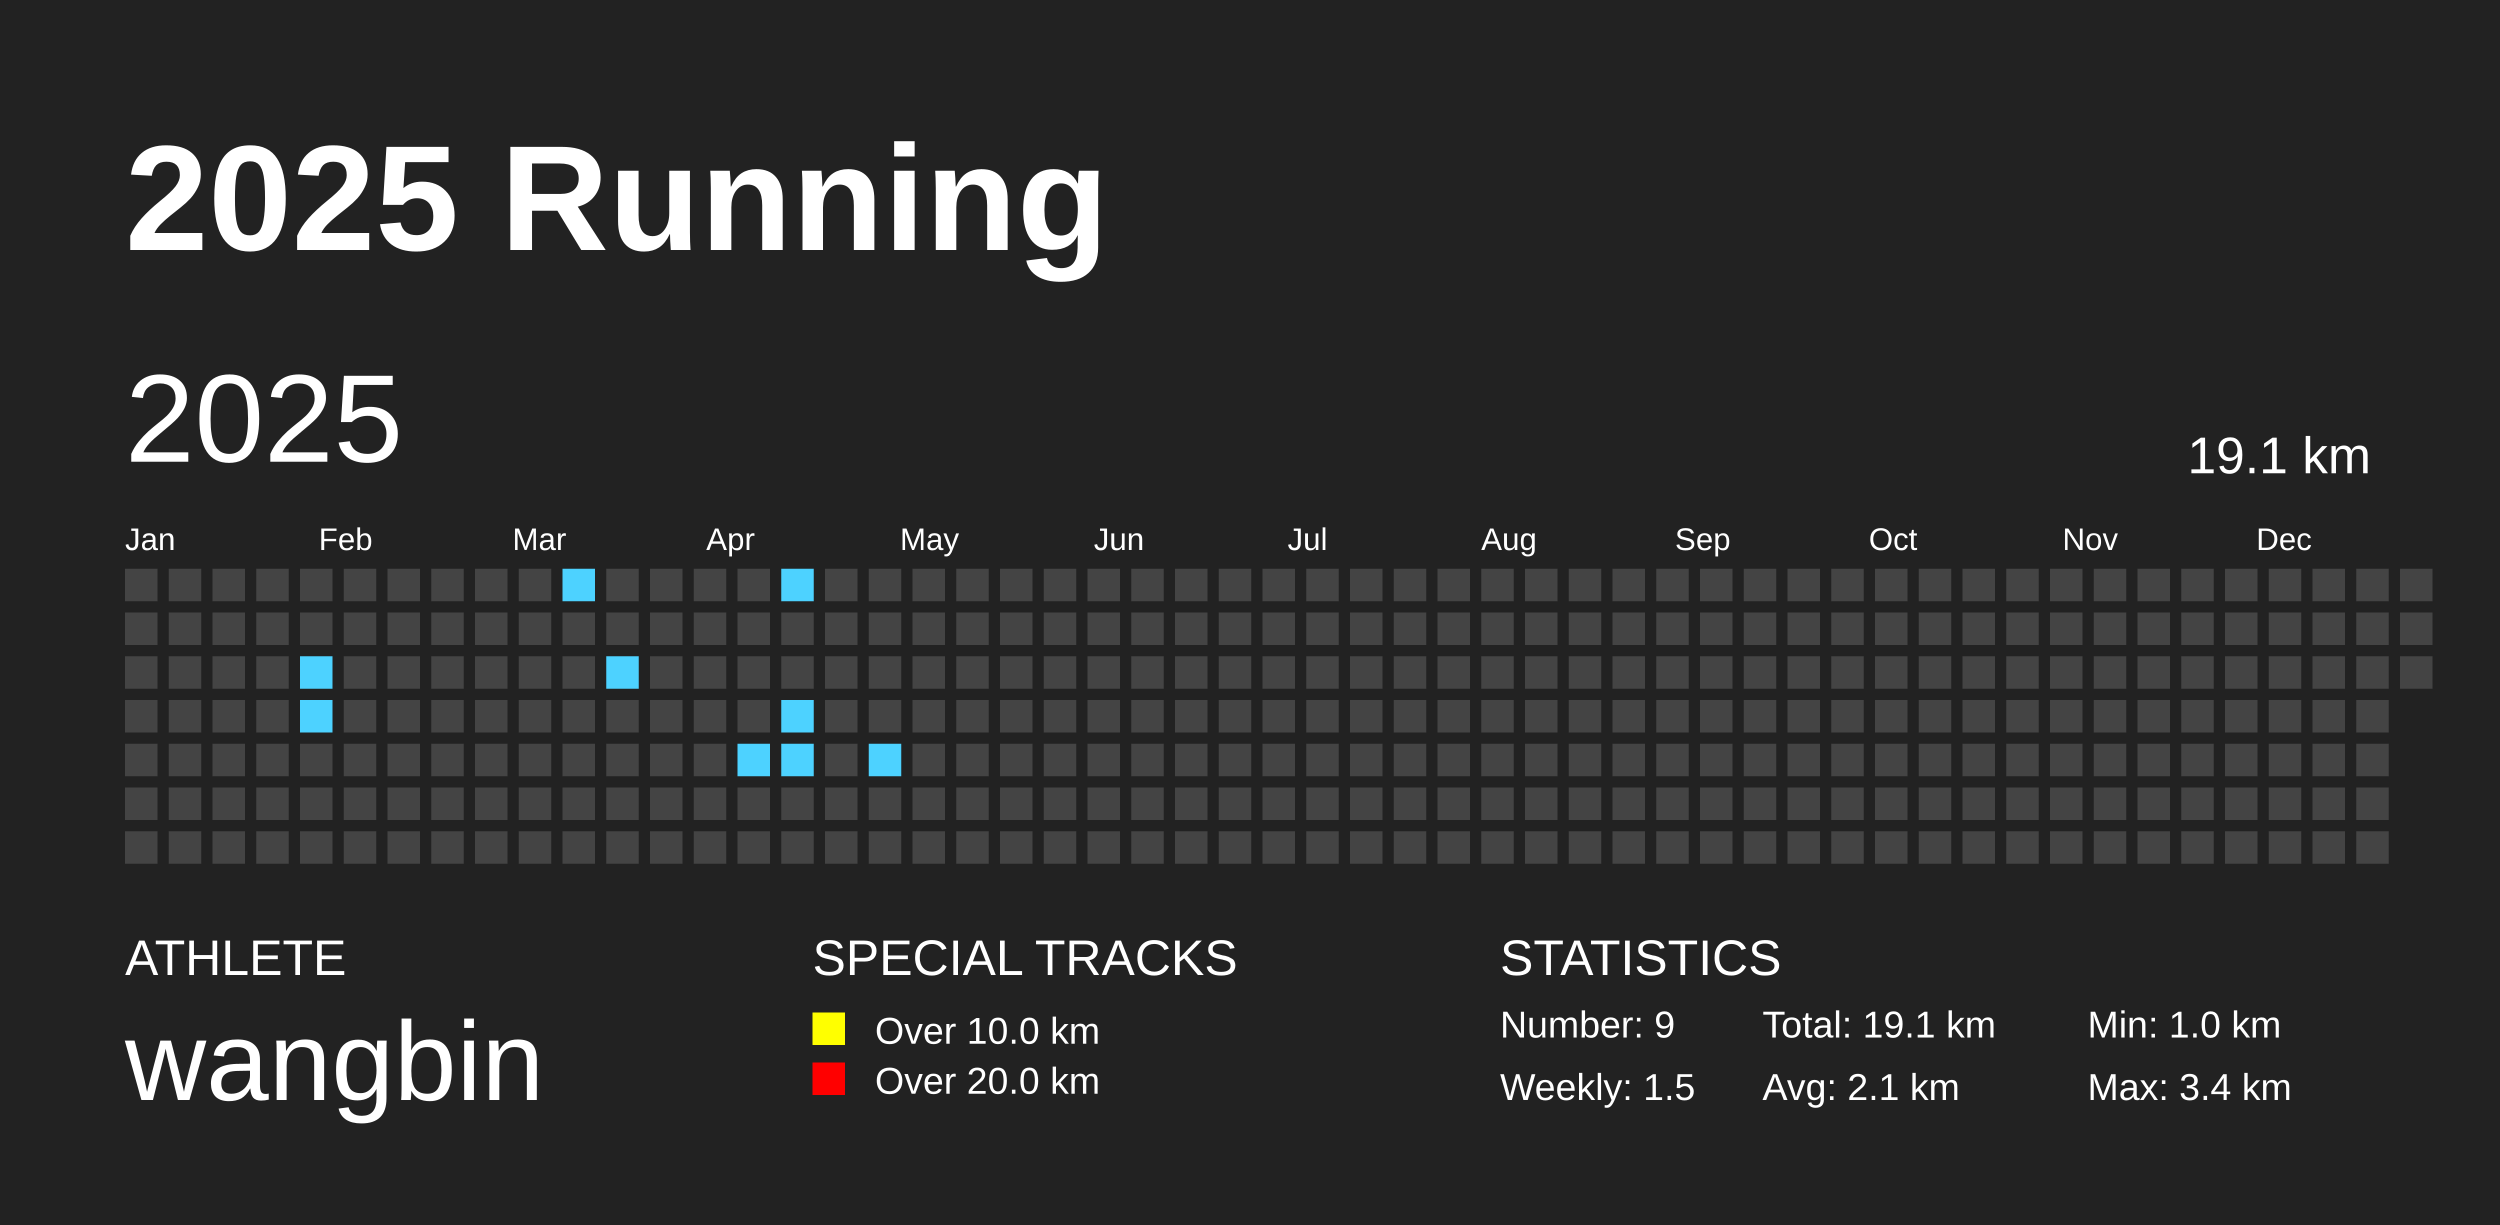
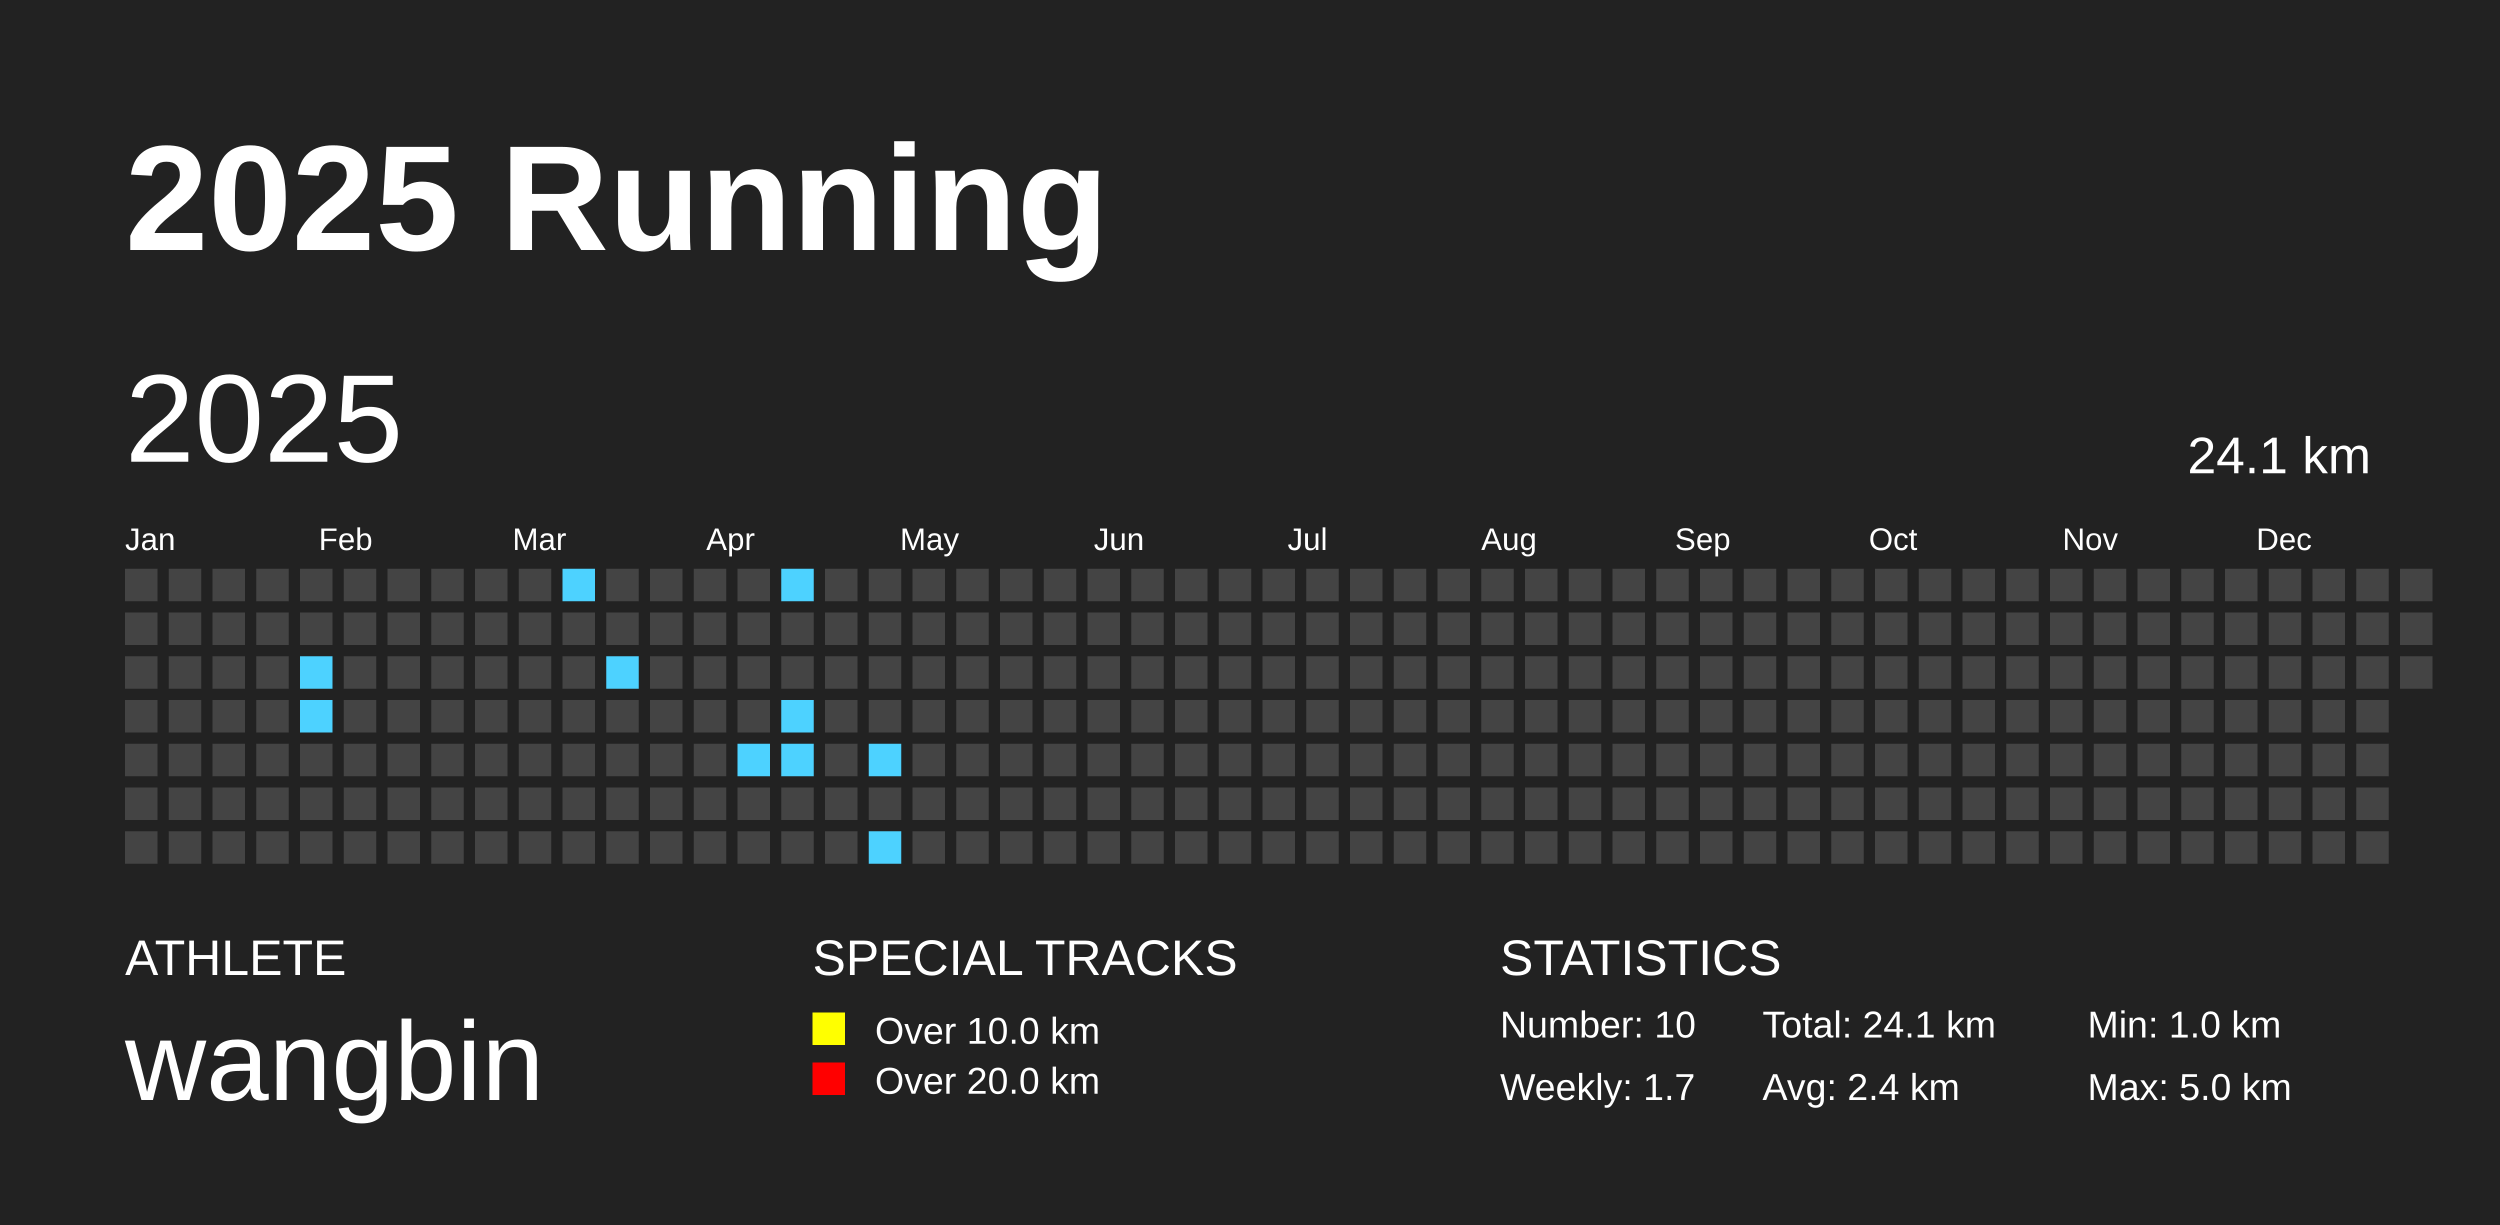
<svg xmlns="http://www.w3.org/2000/svg" baseProfile="full" height="98mm" version="1.1" viewBox="0,0,200,98" width="200mm">
  <defs />
  <rect fill="#222222" height="98" width="200" x="0" y="0" />
  <text fill="#FFFFFF" style="font-size:12px; font-family:Arial; font-weight:bold;" x="10" y="20">2025 Running</text>
  <text fill="#FFFFFF" style="font-size:4px; font-family:Arial" x="10" y="78">ATHLETE</text>
  <text fill="#FFFFFF" style="font-size:9px; font-family:Arial" x="10" y="88">wangbin</text>
  <text fill="#FFFFFF" style="font-size:4px; font-family:Arial" x="65" y="78">SPECIAL TRACKS</text>
  <rect fill="yellow" height="2.6" width="2.6" x="65" y="81" />
  <text fill="#FFFFFF" style="font-size:3px; font-family:Arial" x="70" y="83.5">Over 10.0 km</text>
  <rect fill="red" height="2.6" width="2.6" x="65" y="85" />
  <text fill="#FFFFFF" style="font-size:3px; font-family:Arial" x="70" y="87.5">Over 20.0 km</text>
  <text fill="#FFFFFF" style="font-size:4px; font-family:Arial" x="120" y="78">STATISTICS</text>
-   <text fill="#FFFFFF" style="font-size:3px; font-family:Arial" x="120" y="83">Number: 9</text>
-   <text fill="#FFFFFF" style="font-size:3px; font-family:Arial" x="120" y="88">Weekly: 1.5</text>
-   <text fill="#FFFFFF" style="font-size:3px; font-family:Arial" x="141" y="83">Total: 19.1 km</text>
-   <text fill="#FFFFFF" style="font-size:3px; font-family:Arial" x="141" y="88">Avg: 2.1 km</text>
+   <text fill="#FFFFFF" style="font-size:3px; font-family:Arial" x="120" y="83">Number: 10</text>
+   <text fill="#FFFFFF" style="font-size:3px; font-family:Arial" x="120" y="88">Weekly: 1.7</text>
+   <text fill="#FFFFFF" style="font-size:3px; font-family:Arial" x="141" y="83">Total: 24.1 km</text>
+   <text fill="#FFFFFF" style="font-size:3px; font-family:Arial" x="141" y="88">Avg: 2.4 km</text>
  <text fill="#FFFFFF" style="font-size:3px; font-family:Arial" x="167" y="83">Min: 1.0 km</text>
-   <text fill="#FFFFFF" style="font-size:3px; font-family:Arial" x="167" y="88">Max: 3.4 km</text>
+   <text fill="#FFFFFF" style="font-size:3px; font-family:Arial" x="167" y="88">Max: 5.0 km</text>
  <text dominant-baseline="hanging" fill="#FFFFFF" style="font-size:10.0px; font-family:Arial;" x="10" y="30">2025</text>
-   <text dominant-baseline="hanging" fill="#FFFFFF" style="font-size:4.125px; font-family:Arial;" x="175" y="35">19.1 km</text>
+   <text dominant-baseline="hanging" fill="#FFFFFF" style="font-size:4.125px; font-family:Arial;" x="175" y="35">24.1 km</text>
  <text fill="#FFFFFF" style="font-size:2.5px; font-family:Arial" x="10.0" y="44">Jan</text>
  <text fill="#FFFFFF" style="font-size:2.5px; font-family:Arial" x="25.5" y="44">Feb</text>
  <text fill="#FFFFFF" style="font-size:2.5px; font-family:Arial" x="41.0" y="44">Mar</text>
  <text fill="#FFFFFF" style="font-size:2.5px; font-family:Arial" x="56.5" y="44">Apr</text>
  <text fill="#FFFFFF" style="font-size:2.5px; font-family:Arial" x="72.0" y="44">May</text>
  <text fill="#FFFFFF" style="font-size:2.5px; font-family:Arial" x="87.5" y="44">Jun</text>
  <text fill="#FFFFFF" style="font-size:2.5px; font-family:Arial" x="103.0" y="44">Jul</text>
  <text fill="#FFFFFF" style="font-size:2.5px; font-family:Arial" x="118.5" y="44">Aug</text>
  <text fill="#FFFFFF" style="font-size:2.5px; font-family:Arial" x="134.0" y="44">Sep</text>
  <text fill="#FFFFFF" style="font-size:2.5px; font-family:Arial" x="149.5" y="44">Oct</text>
  <text fill="#FFFFFF" style="font-size:2.5px; font-family:Arial" x="165.0" y="44">Nov</text>
  <text fill="#FFFFFF" style="font-size:2.5px; font-family:Arial" x="180.5" y="44">Dec</text>
  <rect fill="#444444" height="2.6" width="2.6" x="10.0" y="45.5" />
  <rect fill="#444444" height="2.6" width="2.6" x="10.0" y="49.0" />
  <rect fill="#444444" height="2.6" width="2.6" x="10.0" y="52.5" />
  <rect fill="#444444" height="2.6" width="2.6" x="10.0" y="56.0" />
  <rect fill="#444444" height="2.6" width="2.6" x="10.0" y="59.5" />
  <rect fill="#444444" height="2.6" width="2.6" x="10.0" y="63.0" />
  <rect fill="#444444" height="2.6" width="2.6" x="10.0" y="66.5" />
  <rect fill="#444444" height="2.6" width="2.6" x="13.5" y="45.5" />
  <rect fill="#444444" height="2.6" width="2.6" x="13.5" y="49.0" />
  <rect fill="#444444" height="2.6" width="2.6" x="13.5" y="52.5" />
  <rect fill="#444444" height="2.6" width="2.6" x="13.5" y="56.0" />
  <rect fill="#444444" height="2.6" width="2.6" x="13.5" y="59.5" />
  <rect fill="#444444" height="2.6" width="2.6" x="13.5" y="63.0" />
  <rect fill="#444444" height="2.6" width="2.6" x="13.5" y="66.5" />
  <rect fill="#444444" height="2.6" width="2.6" x="17.0" y="45.5" />
  <rect fill="#444444" height="2.6" width="2.6" x="17.0" y="49.0" />
  <rect fill="#444444" height="2.6" width="2.6" x="17.0" y="52.5" />
  <rect fill="#444444" height="2.6" width="2.6" x="17.0" y="56.0" />
  <rect fill="#444444" height="2.6" width="2.6" x="17.0" y="59.5" />
  <rect fill="#444444" height="2.6" width="2.6" x="17.0" y="63.0" />
  <rect fill="#444444" height="2.6" width="2.6" x="17.0" y="66.5" />
  <rect fill="#444444" height="2.6" width="2.6" x="20.5" y="45.5" />
  <rect fill="#444444" height="2.6" width="2.6" x="20.5" y="49.0" />
  <rect fill="#444444" height="2.6" width="2.6" x="20.5" y="52.5" />
  <rect fill="#444444" height="2.6" width="2.6" x="20.5" y="56.0" />
  <rect fill="#444444" height="2.6" width="2.6" x="20.5" y="59.5" />
  <rect fill="#444444" height="2.6" width="2.6" x="20.5" y="63.0" />
  <rect fill="#444444" height="2.6" width="2.6" x="20.5" y="66.5" />
  <rect fill="#444444" height="2.6" width="2.6" x="24.0" y="45.5" />
  <rect fill="#444444" height="2.6" width="2.6" x="24.0" y="49.0" />
  <rect fill="#4DD2FF" height="2.6" width="2.6" x="24.0" y="52.5" />
  <rect fill="#4DD2FF" height="2.6" width="2.6" x="24.0" y="56.0" />
  <rect fill="#444444" height="2.6" width="2.6" x="24.0" y="59.5" />
  <rect fill="#444444" height="2.6" width="2.6" x="24.0" y="63.0" />
  <rect fill="#444444" height="2.6" width="2.6" x="24.0" y="66.5" />
  <rect fill="#444444" height="2.6" width="2.6" x="27.5" y="45.5" />
  <rect fill="#444444" height="2.6" width="2.6" x="27.5" y="49.0" />
  <rect fill="#444444" height="2.6" width="2.6" x="27.5" y="52.5" />
  <rect fill="#444444" height="2.6" width="2.6" x="27.5" y="56.0" />
  <rect fill="#444444" height="2.6" width="2.6" x="27.5" y="59.5" />
  <rect fill="#444444" height="2.6" width="2.6" x="27.5" y="63.0" />
  <rect fill="#444444" height="2.6" width="2.6" x="27.5" y="66.5" />
  <rect fill="#444444" height="2.6" width="2.6" x="31.0" y="45.5" />
  <rect fill="#444444" height="2.6" width="2.6" x="31.0" y="49.0" />
  <rect fill="#444444" height="2.6" width="2.6" x="31.0" y="52.5" />
  <rect fill="#444444" height="2.6" width="2.6" x="31.0" y="56.0" />
  <rect fill="#444444" height="2.6" width="2.6" x="31.0" y="59.5" />
  <rect fill="#444444" height="2.6" width="2.6" x="31.0" y="63.0" />
  <rect fill="#444444" height="2.6" width="2.6" x="31.0" y="66.5" />
  <rect fill="#444444" height="2.6" width="2.6" x="34.5" y="45.5" />
  <rect fill="#444444" height="2.6" width="2.6" x="34.5" y="49.0" />
  <rect fill="#444444" height="2.6" width="2.6" x="34.5" y="52.5" />
  <rect fill="#444444" height="2.6" width="2.6" x="34.5" y="56.0" />
  <rect fill="#444444" height="2.6" width="2.6" x="34.5" y="59.5" />
  <rect fill="#444444" height="2.6" width="2.6" x="34.5" y="63.0" />
  <rect fill="#444444" height="2.6" width="2.6" x="34.5" y="66.5" />
  <rect fill="#444444" height="2.6" width="2.6" x="38.0" y="45.5" />
  <rect fill="#444444" height="2.6" width="2.6" x="38.0" y="49.0" />
  <rect fill="#444444" height="2.6" width="2.6" x="38.0" y="52.5" />
  <rect fill="#444444" height="2.6" width="2.6" x="38.0" y="56.0" />
  <rect fill="#444444" height="2.6" width="2.6" x="38.0" y="59.5" />
  <rect fill="#444444" height="2.6" width="2.6" x="38.0" y="63.0" />
  <rect fill="#444444" height="2.6" width="2.6" x="38.0" y="66.5" />
  <rect fill="#444444" height="2.6" width="2.6" x="41.5" y="45.5" />
  <rect fill="#444444" height="2.6" width="2.6" x="41.5" y="49.0" />
  <rect fill="#444444" height="2.6" width="2.6" x="41.5" y="52.5" />
  <rect fill="#444444" height="2.6" width="2.6" x="41.5" y="56.0" />
  <rect fill="#444444" height="2.6" width="2.6" x="41.5" y="59.5" />
  <rect fill="#444444" height="2.6" width="2.6" x="41.5" y="63.0" />
  <rect fill="#444444" height="2.6" width="2.6" x="41.5" y="66.5" />
  <rect fill="#4DD2FF" height="2.6" width="2.6" x="45.0" y="45.5" />
  <rect fill="#444444" height="2.6" width="2.6" x="45.0" y="49.0" />
  <rect fill="#444444" height="2.6" width="2.6" x="45.0" y="52.5" />
  <rect fill="#444444" height="2.6" width="2.6" x="45.0" y="56.0" />
  <rect fill="#444444" height="2.6" width="2.6" x="45.0" y="59.5" />
  <rect fill="#444444" height="2.6" width="2.6" x="45.0" y="63.0" />
  <rect fill="#444444" height="2.6" width="2.6" x="45.0" y="66.5" />
  <rect fill="#444444" height="2.6" width="2.6" x="48.5" y="45.5" />
  <rect fill="#444444" height="2.6" width="2.6" x="48.5" y="49.0" />
  <rect fill="#4DD2FF" height="2.6" width="2.6" x="48.5" y="52.5" />
  <rect fill="#444444" height="2.6" width="2.6" x="48.5" y="56.0" />
  <rect fill="#444444" height="2.6" width="2.6" x="48.5" y="59.5" />
  <rect fill="#444444" height="2.6" width="2.6" x="48.5" y="63.0" />
  <rect fill="#444444" height="2.6" width="2.6" x="48.5" y="66.5" />
  <rect fill="#444444" height="2.6" width="2.6" x="52.0" y="45.5" />
  <rect fill="#444444" height="2.6" width="2.6" x="52.0" y="49.0" />
  <rect fill="#444444" height="2.6" width="2.6" x="52.0" y="52.5" />
  <rect fill="#444444" height="2.6" width="2.6" x="52.0" y="56.0" />
  <rect fill="#444444" height="2.6" width="2.6" x="52.0" y="59.5" />
  <rect fill="#444444" height="2.6" width="2.6" x="52.0" y="63.0" />
  <rect fill="#444444" height="2.6" width="2.6" x="52.0" y="66.5" />
  <rect fill="#444444" height="2.6" width="2.6" x="55.5" y="45.5" />
  <rect fill="#444444" height="2.6" width="2.6" x="55.5" y="49.0" />
  <rect fill="#444444" height="2.6" width="2.6" x="55.5" y="52.5" />
  <rect fill="#444444" height="2.6" width="2.6" x="55.5" y="56.0" />
  <rect fill="#444444" height="2.6" width="2.6" x="55.5" y="59.5" />
  <rect fill="#444444" height="2.6" width="2.6" x="55.5" y="63.0" />
  <rect fill="#444444" height="2.6" width="2.6" x="55.5" y="66.5" />
  <rect fill="#444444" height="2.6" width="2.6" x="59.0" y="45.5" />
  <rect fill="#444444" height="2.6" width="2.6" x="59.0" y="49.0" />
  <rect fill="#444444" height="2.6" width="2.6" x="59.0" y="52.5" />
  <rect fill="#444444" height="2.6" width="2.6" x="59.0" y="56.0" />
  <rect fill="#4DD2FF" height="2.6" width="2.6" x="59.0" y="59.5" />
  <rect fill="#444444" height="2.6" width="2.6" x="59.0" y="63.0" />
  <rect fill="#444444" height="2.6" width="2.6" x="59.0" y="66.5" />
  <rect fill="#4DD2FF" height="2.6" width="2.6" x="62.5" y="45.5" />
  <rect fill="#444444" height="2.6" width="2.6" x="62.5" y="49.0" />
  <rect fill="#444444" height="2.6" width="2.6" x="62.5" y="52.5" />
  <rect fill="#4DD2FF" height="2.6" width="2.6" x="62.5" y="56.0" />
  <rect fill="#4DD2FF" height="2.6" width="2.6" x="62.5" y="59.5" />
  <rect fill="#444444" height="2.6" width="2.6" x="62.5" y="63.0" />
  <rect fill="#444444" height="2.6" width="2.6" x="62.5" y="66.5" />
  <rect fill="#444444" height="2.6" width="2.6" x="66.0" y="45.5" />
  <rect fill="#444444" height="2.6" width="2.6" x="66.0" y="49.0" />
  <rect fill="#444444" height="2.6" width="2.6" x="66.0" y="52.5" />
  <rect fill="#444444" height="2.6" width="2.6" x="66.0" y="56.0" />
  <rect fill="#444444" height="2.6" width="2.6" x="66.0" y="59.5" />
  <rect fill="#444444" height="2.6" width="2.6" x="66.0" y="63.0" />
  <rect fill="#444444" height="2.6" width="2.6" x="66.0" y="66.5" />
  <rect fill="#444444" height="2.6" width="2.6" x="69.5" y="45.5" />
  <rect fill="#444444" height="2.6" width="2.6" x="69.5" y="49.0" />
  <rect fill="#444444" height="2.6" width="2.6" x="69.5" y="52.5" />
  <rect fill="#444444" height="2.6" width="2.6" x="69.5" y="56.0" />
  <rect fill="#4DD2FF" height="2.6" width="2.6" x="69.5" y="59.5" />
  <rect fill="#444444" height="2.6" width="2.6" x="69.5" y="63.0" />
-   <rect fill="#444444" height="2.6" width="2.6" x="69.5" y="66.5" />
+   <rect fill="#4DD2FF" height="2.6" width="2.6" x="69.5" y="66.5" />
  <rect fill="#444444" height="2.6" width="2.6" x="73.0" y="45.5" />
  <rect fill="#444444" height="2.6" width="2.6" x="73.0" y="49.0" />
  <rect fill="#444444" height="2.6" width="2.6" x="73.0" y="52.5" />
  <rect fill="#444444" height="2.6" width="2.6" x="73.0" y="56.0" />
  <rect fill="#444444" height="2.6" width="2.6" x="73.0" y="59.5" />
  <rect fill="#444444" height="2.6" width="2.6" x="73.0" y="63.0" />
  <rect fill="#444444" height="2.6" width="2.6" x="73.0" y="66.5" />
  <rect fill="#444444" height="2.6" width="2.6" x="76.5" y="45.5" />
  <rect fill="#444444" height="2.6" width="2.6" x="76.5" y="49.0" />
  <rect fill="#444444" height="2.6" width="2.6" x="76.5" y="52.5" />
  <rect fill="#444444" height="2.6" width="2.6" x="76.5" y="56.0" />
  <rect fill="#444444" height="2.6" width="2.6" x="76.5" y="59.5" />
  <rect fill="#444444" height="2.6" width="2.6" x="76.5" y="63.0" />
  <rect fill="#444444" height="2.6" width="2.6" x="76.5" y="66.5" />
  <rect fill="#444444" height="2.6" width="2.6" x="80.0" y="45.5" />
  <rect fill="#444444" height="2.6" width="2.6" x="80.0" y="49.0" />
  <rect fill="#444444" height="2.6" width="2.6" x="80.0" y="52.5" />
  <rect fill="#444444" height="2.6" width="2.6" x="80.0" y="56.0" />
  <rect fill="#444444" height="2.6" width="2.6" x="80.0" y="59.5" />
  <rect fill="#444444" height="2.6" width="2.6" x="80.0" y="63.0" />
  <rect fill="#444444" height="2.6" width="2.6" x="80.0" y="66.5" />
  <rect fill="#444444" height="2.6" width="2.6" x="83.5" y="45.5" />
  <rect fill="#444444" height="2.6" width="2.6" x="83.5" y="49.0" />
  <rect fill="#444444" height="2.6" width="2.6" x="83.5" y="52.5" />
  <rect fill="#444444" height="2.6" width="2.6" x="83.5" y="56.0" />
  <rect fill="#444444" height="2.6" width="2.6" x="83.5" y="59.5" />
  <rect fill="#444444" height="2.6" width="2.6" x="83.5" y="63.0" />
  <rect fill="#444444" height="2.6" width="2.6" x="83.5" y="66.5" />
  <rect fill="#444444" height="2.6" width="2.6" x="87.0" y="45.5" />
  <rect fill="#444444" height="2.6" width="2.6" x="87.0" y="49.0" />
  <rect fill="#444444" height="2.6" width="2.6" x="87.0" y="52.5" />
  <rect fill="#444444" height="2.6" width="2.6" x="87.0" y="56.0" />
  <rect fill="#444444" height="2.6" width="2.6" x="87.0" y="59.5" />
  <rect fill="#444444" height="2.6" width="2.6" x="87.0" y="63.0" />
  <rect fill="#444444" height="2.6" width="2.6" x="87.0" y="66.5" />
  <rect fill="#444444" height="2.6" width="2.6" x="90.5" y="45.5" />
  <rect fill="#444444" height="2.6" width="2.6" x="90.5" y="49.0" />
  <rect fill="#444444" height="2.6" width="2.6" x="90.5" y="52.5" />
  <rect fill="#444444" height="2.6" width="2.6" x="90.5" y="56.0" />
  <rect fill="#444444" height="2.6" width="2.6" x="90.5" y="59.5" />
  <rect fill="#444444" height="2.6" width="2.6" x="90.5" y="63.0" />
  <rect fill="#444444" height="2.6" width="2.6" x="90.5" y="66.5" />
  <rect fill="#444444" height="2.6" width="2.6" x="94.0" y="45.5" />
  <rect fill="#444444" height="2.6" width="2.6" x="94.0" y="49.0" />
  <rect fill="#444444" height="2.6" width="2.6" x="94.0" y="52.5" />
  <rect fill="#444444" height="2.6" width="2.6" x="94.0" y="56.0" />
  <rect fill="#444444" height="2.6" width="2.6" x="94.0" y="59.5" />
  <rect fill="#444444" height="2.6" width="2.6" x="94.0" y="63.0" />
  <rect fill="#444444" height="2.6" width="2.6" x="94.0" y="66.5" />
  <rect fill="#444444" height="2.6" width="2.6" x="97.5" y="45.5" />
  <rect fill="#444444" height="2.6" width="2.6" x="97.5" y="49.0" />
  <rect fill="#444444" height="2.6" width="2.6" x="97.5" y="52.5" />
  <rect fill="#444444" height="2.6" width="2.6" x="97.5" y="56.0" />
  <rect fill="#444444" height="2.6" width="2.6" x="97.5" y="59.5" />
  <rect fill="#444444" height="2.6" width="2.6" x="97.5" y="63.0" />
  <rect fill="#444444" height="2.6" width="2.6" x="97.5" y="66.5" />
  <rect fill="#444444" height="2.6" width="2.6" x="101.0" y="45.5" />
  <rect fill="#444444" height="2.6" width="2.6" x="101.0" y="49.0" />
  <rect fill="#444444" height="2.6" width="2.6" x="101.0" y="52.5" />
  <rect fill="#444444" height="2.6" width="2.6" x="101.0" y="56.0" />
  <rect fill="#444444" height="2.6" width="2.6" x="101.0" y="59.5" />
  <rect fill="#444444" height="2.6" width="2.6" x="101.0" y="63.0" />
  <rect fill="#444444" height="2.6" width="2.6" x="101.0" y="66.5" />
  <rect fill="#444444" height="2.6" width="2.6" x="104.5" y="45.5" />
  <rect fill="#444444" height="2.6" width="2.6" x="104.5" y="49.0" />
  <rect fill="#444444" height="2.6" width="2.6" x="104.5" y="52.5" />
  <rect fill="#444444" height="2.6" width="2.6" x="104.5" y="56.0" />
  <rect fill="#444444" height="2.6" width="2.6" x="104.5" y="59.5" />
  <rect fill="#444444" height="2.6" width="2.6" x="104.5" y="63.0" />
  <rect fill="#444444" height="2.6" width="2.6" x="104.5" y="66.5" />
  <rect fill="#444444" height="2.6" width="2.6" x="108.0" y="45.5" />
  <rect fill="#444444" height="2.6" width="2.6" x="108.0" y="49.0" />
  <rect fill="#444444" height="2.6" width="2.6" x="108.0" y="52.5" />
  <rect fill="#444444" height="2.6" width="2.6" x="108.0" y="56.0" />
  <rect fill="#444444" height="2.6" width="2.6" x="108.0" y="59.5" />
  <rect fill="#444444" height="2.6" width="2.6" x="108.0" y="63.0" />
  <rect fill="#444444" height="2.6" width="2.6" x="108.0" y="66.5" />
  <rect fill="#444444" height="2.6" width="2.6" x="111.5" y="45.5" />
  <rect fill="#444444" height="2.6" width="2.6" x="111.5" y="49.0" />
  <rect fill="#444444" height="2.6" width="2.6" x="111.5" y="52.5" />
  <rect fill="#444444" height="2.6" width="2.6" x="111.5" y="56.0" />
  <rect fill="#444444" height="2.6" width="2.6" x="111.5" y="59.5" />
  <rect fill="#444444" height="2.6" width="2.6" x="111.5" y="63.0" />
  <rect fill="#444444" height="2.6" width="2.6" x="111.5" y="66.5" />
  <rect fill="#444444" height="2.6" width="2.6" x="115.0" y="45.5" />
  <rect fill="#444444" height="2.6" width="2.6" x="115.0" y="49.0" />
  <rect fill="#444444" height="2.6" width="2.6" x="115.0" y="52.5" />
  <rect fill="#444444" height="2.6" width="2.6" x="115.0" y="56.0" />
  <rect fill="#444444" height="2.6" width="2.6" x="115.0" y="59.5" />
  <rect fill="#444444" height="2.6" width="2.6" x="115.0" y="63.0" />
  <rect fill="#444444" height="2.6" width="2.6" x="115.0" y="66.5" />
  <rect fill="#444444" height="2.6" width="2.6" x="118.5" y="45.5" />
  <rect fill="#444444" height="2.6" width="2.6" x="118.5" y="49.0" />
  <rect fill="#444444" height="2.6" width="2.6" x="118.5" y="52.5" />
  <rect fill="#444444" height="2.6" width="2.6" x="118.5" y="56.0" />
  <rect fill="#444444" height="2.6" width="2.6" x="118.5" y="59.5" />
  <rect fill="#444444" height="2.6" width="2.6" x="118.5" y="63.0" />
  <rect fill="#444444" height="2.6" width="2.6" x="118.5" y="66.5" />
  <rect fill="#444444" height="2.6" width="2.6" x="122.0" y="45.5" />
  <rect fill="#444444" height="2.6" width="2.6" x="122.0" y="49.0" />
  <rect fill="#444444" height="2.6" width="2.6" x="122.0" y="52.5" />
  <rect fill="#444444" height="2.6" width="2.6" x="122.0" y="56.0" />
  <rect fill="#444444" height="2.6" width="2.6" x="122.0" y="59.5" />
  <rect fill="#444444" height="2.6" width="2.6" x="122.0" y="63.0" />
  <rect fill="#444444" height="2.6" width="2.6" x="122.0" y="66.5" />
  <rect fill="#444444" height="2.6" width="2.6" x="125.5" y="45.5" />
  <rect fill="#444444" height="2.6" width="2.6" x="125.5" y="49.0" />
  <rect fill="#444444" height="2.6" width="2.6" x="125.5" y="52.5" />
  <rect fill="#444444" height="2.6" width="2.6" x="125.5" y="56.0" />
  <rect fill="#444444" height="2.6" width="2.6" x="125.5" y="59.5" />
  <rect fill="#444444" height="2.6" width="2.6" x="125.5" y="63.0" />
  <rect fill="#444444" height="2.6" width="2.6" x="125.5" y="66.5" />
  <rect fill="#444444" height="2.6" width="2.6" x="129.0" y="45.5" />
  <rect fill="#444444" height="2.6" width="2.6" x="129.0" y="49.0" />
  <rect fill="#444444" height="2.6" width="2.6" x="129.0" y="52.5" />
  <rect fill="#444444" height="2.6" width="2.6" x="129.0" y="56.0" />
  <rect fill="#444444" height="2.6" width="2.6" x="129.0" y="59.5" />
  <rect fill="#444444" height="2.6" width="2.6" x="129.0" y="63.0" />
  <rect fill="#444444" height="2.6" width="2.6" x="129.0" y="66.5" />
  <rect fill="#444444" height="2.6" width="2.6" x="132.5" y="45.5" />
  <rect fill="#444444" height="2.6" width="2.6" x="132.5" y="49.0" />
  <rect fill="#444444" height="2.6" width="2.6" x="132.5" y="52.5" />
  <rect fill="#444444" height="2.6" width="2.6" x="132.5" y="56.0" />
  <rect fill="#444444" height="2.6" width="2.6" x="132.5" y="59.5" />
  <rect fill="#444444" height="2.6" width="2.6" x="132.5" y="63.0" />
  <rect fill="#444444" height="2.6" width="2.6" x="132.5" y="66.5" />
  <rect fill="#444444" height="2.6" width="2.6" x="136.0" y="45.5" />
  <rect fill="#444444" height="2.6" width="2.6" x="136.0" y="49.0" />
  <rect fill="#444444" height="2.6" width="2.6" x="136.0" y="52.5" />
  <rect fill="#444444" height="2.6" width="2.6" x="136.0" y="56.0" />
  <rect fill="#444444" height="2.6" width="2.6" x="136.0" y="59.5" />
  <rect fill="#444444" height="2.6" width="2.6" x="136.0" y="63.0" />
  <rect fill="#444444" height="2.6" width="2.6" x="136.0" y="66.5" />
  <rect fill="#444444" height="2.6" width="2.6" x="139.5" y="45.5" />
  <rect fill="#444444" height="2.6" width="2.6" x="139.5" y="49.0" />
  <rect fill="#444444" height="2.6" width="2.6" x="139.5" y="52.5" />
  <rect fill="#444444" height="2.6" width="2.6" x="139.5" y="56.0" />
  <rect fill="#444444" height="2.6" width="2.6" x="139.5" y="59.5" />
  <rect fill="#444444" height="2.6" width="2.6" x="139.5" y="63.0" />
  <rect fill="#444444" height="2.6" width="2.6" x="139.5" y="66.5" />
  <rect fill="#444444" height="2.6" width="2.6" x="143.0" y="45.5" />
  <rect fill="#444444" height="2.6" width="2.6" x="143.0" y="49.0" />
  <rect fill="#444444" height="2.6" width="2.6" x="143.0" y="52.5" />
  <rect fill="#444444" height="2.6" width="2.6" x="143.0" y="56.0" />
  <rect fill="#444444" height="2.6" width="2.6" x="143.0" y="59.5" />
  <rect fill="#444444" height="2.6" width="2.6" x="143.0" y="63.0" />
  <rect fill="#444444" height="2.6" width="2.6" x="143.0" y="66.5" />
  <rect fill="#444444" height="2.6" width="2.6" x="146.5" y="45.5" />
  <rect fill="#444444" height="2.6" width="2.6" x="146.5" y="49.0" />
  <rect fill="#444444" height="2.6" width="2.6" x="146.5" y="52.5" />
  <rect fill="#444444" height="2.6" width="2.6" x="146.5" y="56.0" />
  <rect fill="#444444" height="2.6" width="2.6" x="146.5" y="59.5" />
  <rect fill="#444444" height="2.6" width="2.6" x="146.5" y="63.0" />
  <rect fill="#444444" height="2.6" width="2.6" x="146.5" y="66.5" />
  <rect fill="#444444" height="2.6" width="2.6" x="150.0" y="45.5" />
  <rect fill="#444444" height="2.6" width="2.6" x="150.0" y="49.0" />
  <rect fill="#444444" height="2.6" width="2.6" x="150.0" y="52.5" />
  <rect fill="#444444" height="2.6" width="2.6" x="150.0" y="56.0" />
  <rect fill="#444444" height="2.6" width="2.6" x="150.0" y="59.5" />
  <rect fill="#444444" height="2.6" width="2.6" x="150.0" y="63.0" />
  <rect fill="#444444" height="2.6" width="2.6" x="150.0" y="66.5" />
  <rect fill="#444444" height="2.6" width="2.6" x="153.5" y="45.5" />
  <rect fill="#444444" height="2.6" width="2.6" x="153.5" y="49.0" />
  <rect fill="#444444" height="2.6" width="2.6" x="153.5" y="52.5" />
  <rect fill="#444444" height="2.6" width="2.6" x="153.5" y="56.0" />
  <rect fill="#444444" height="2.6" width="2.6" x="153.5" y="59.5" />
  <rect fill="#444444" height="2.6" width="2.6" x="153.5" y="63.0" />
  <rect fill="#444444" height="2.6" width="2.6" x="153.5" y="66.5" />
  <rect fill="#444444" height="2.6" width="2.6" x="157.0" y="45.5" />
  <rect fill="#444444" height="2.6" width="2.6" x="157.0" y="49.0" />
  <rect fill="#444444" height="2.6" width="2.6" x="157.0" y="52.5" />
  <rect fill="#444444" height="2.6" width="2.6" x="157.0" y="56.0" />
  <rect fill="#444444" height="2.6" width="2.6" x="157.0" y="59.5" />
  <rect fill="#444444" height="2.6" width="2.6" x="157.0" y="63.0" />
  <rect fill="#444444" height="2.6" width="2.6" x="157.0" y="66.5" />
  <rect fill="#444444" height="2.6" width="2.6" x="160.5" y="45.5" />
  <rect fill="#444444" height="2.6" width="2.6" x="160.5" y="49.0" />
  <rect fill="#444444" height="2.6" width="2.6" x="160.5" y="52.5" />
  <rect fill="#444444" height="2.6" width="2.6" x="160.5" y="56.0" />
  <rect fill="#444444" height="2.6" width="2.6" x="160.5" y="59.5" />
  <rect fill="#444444" height="2.6" width="2.6" x="160.5" y="63.0" />
  <rect fill="#444444" height="2.6" width="2.6" x="160.5" y="66.5" />
  <rect fill="#444444" height="2.6" width="2.6" x="164.0" y="45.5" />
  <rect fill="#444444" height="2.6" width="2.6" x="164.0" y="49.0" />
  <rect fill="#444444" height="2.6" width="2.6" x="164.0" y="52.5" />
  <rect fill="#444444" height="2.6" width="2.6" x="164.0" y="56.0" />
  <rect fill="#444444" height="2.6" width="2.6" x="164.0" y="59.5" />
  <rect fill="#444444" height="2.6" width="2.6" x="164.0" y="63.0" />
  <rect fill="#444444" height="2.6" width="2.6" x="164.0" y="66.5" />
  <rect fill="#444444" height="2.6" width="2.6" x="167.5" y="45.5" />
  <rect fill="#444444" height="2.6" width="2.6" x="167.5" y="49.0" />
  <rect fill="#444444" height="2.6" width="2.6" x="167.5" y="52.5" />
  <rect fill="#444444" height="2.6" width="2.6" x="167.5" y="56.0" />
  <rect fill="#444444" height="2.6" width="2.6" x="167.5" y="59.5" />
  <rect fill="#444444" height="2.6" width="2.6" x="167.5" y="63.0" />
  <rect fill="#444444" height="2.6" width="2.6" x="167.5" y="66.5" />
  <rect fill="#444444" height="2.6" width="2.6" x="171.0" y="45.5" />
  <rect fill="#444444" height="2.6" width="2.6" x="171.0" y="49.0" />
  <rect fill="#444444" height="2.6" width="2.6" x="171.0" y="52.5" />
  <rect fill="#444444" height="2.6" width="2.6" x="171.0" y="56.0" />
  <rect fill="#444444" height="2.6" width="2.6" x="171.0" y="59.5" />
  <rect fill="#444444" height="2.6" width="2.6" x="171.0" y="63.0" />
  <rect fill="#444444" height="2.6" width="2.6" x="171.0" y="66.5" />
  <rect fill="#444444" height="2.6" width="2.6" x="174.5" y="45.5" />
  <rect fill="#444444" height="2.6" width="2.6" x="174.5" y="49.0" />
  <rect fill="#444444" height="2.6" width="2.6" x="174.5" y="52.5" />
  <rect fill="#444444" height="2.6" width="2.6" x="174.5" y="56.0" />
  <rect fill="#444444" height="2.6" width="2.6" x="174.5" y="59.5" />
  <rect fill="#444444" height="2.6" width="2.6" x="174.5" y="63.0" />
  <rect fill="#444444" height="2.6" width="2.6" x="174.5" y="66.5" />
  <rect fill="#444444" height="2.6" width="2.6" x="178.0" y="45.5" />
  <rect fill="#444444" height="2.6" width="2.6" x="178.0" y="49.0" />
  <rect fill="#444444" height="2.6" width="2.6" x="178.0" y="52.5" />
  <rect fill="#444444" height="2.6" width="2.6" x="178.0" y="56.0" />
  <rect fill="#444444" height="2.6" width="2.6" x="178.0" y="59.5" />
  <rect fill="#444444" height="2.6" width="2.6" x="178.0" y="63.0" />
  <rect fill="#444444" height="2.6" width="2.6" x="178.0" y="66.5" />
  <rect fill="#444444" height="2.6" width="2.6" x="181.5" y="45.5" />
  <rect fill="#444444" height="2.6" width="2.6" x="181.5" y="49.0" />
  <rect fill="#444444" height="2.6" width="2.6" x="181.5" y="52.5" />
  <rect fill="#444444" height="2.6" width="2.6" x="181.5" y="56.0" />
  <rect fill="#444444" height="2.6" width="2.6" x="181.5" y="59.5" />
  <rect fill="#444444" height="2.6" width="2.6" x="181.5" y="63.0" />
  <rect fill="#444444" height="2.6" width="2.6" x="181.5" y="66.5" />
  <rect fill="#444444" height="2.6" width="2.6" x="185.0" y="45.5" />
  <rect fill="#444444" height="2.6" width="2.6" x="185.0" y="49.0" />
  <rect fill="#444444" height="2.6" width="2.6" x="185.0" y="52.5" />
  <rect fill="#444444" height="2.6" width="2.6" x="185.0" y="56.0" />
  <rect fill="#444444" height="2.6" width="2.6" x="185.0" y="59.5" />
  <rect fill="#444444" height="2.6" width="2.6" x="185.0" y="63.0" />
  <rect fill="#444444" height="2.6" width="2.6" x="185.0" y="66.5" />
  <rect fill="#444444" height="2.6" width="2.6" x="188.5" y="45.5" />
  <rect fill="#444444" height="2.6" width="2.6" x="188.5" y="49.0" />
  <rect fill="#444444" height="2.6" width="2.6" x="188.5" y="52.5" />
  <rect fill="#444444" height="2.6" width="2.6" x="188.5" y="56.0" />
  <rect fill="#444444" height="2.6" width="2.6" x="188.5" y="59.5" />
  <rect fill="#444444" height="2.6" width="2.6" x="188.5" y="63.0" />
  <rect fill="#444444" height="2.6" width="2.6" x="188.5" y="66.5" />
  <rect fill="#444444" height="2.6" width="2.6" x="192.0" y="45.5" />
  <rect fill="#444444" height="2.6" width="2.6" x="192.0" y="49.0" />
  <rect fill="#444444" height="2.6" width="2.6" x="192.0" y="52.5" />
</svg>
